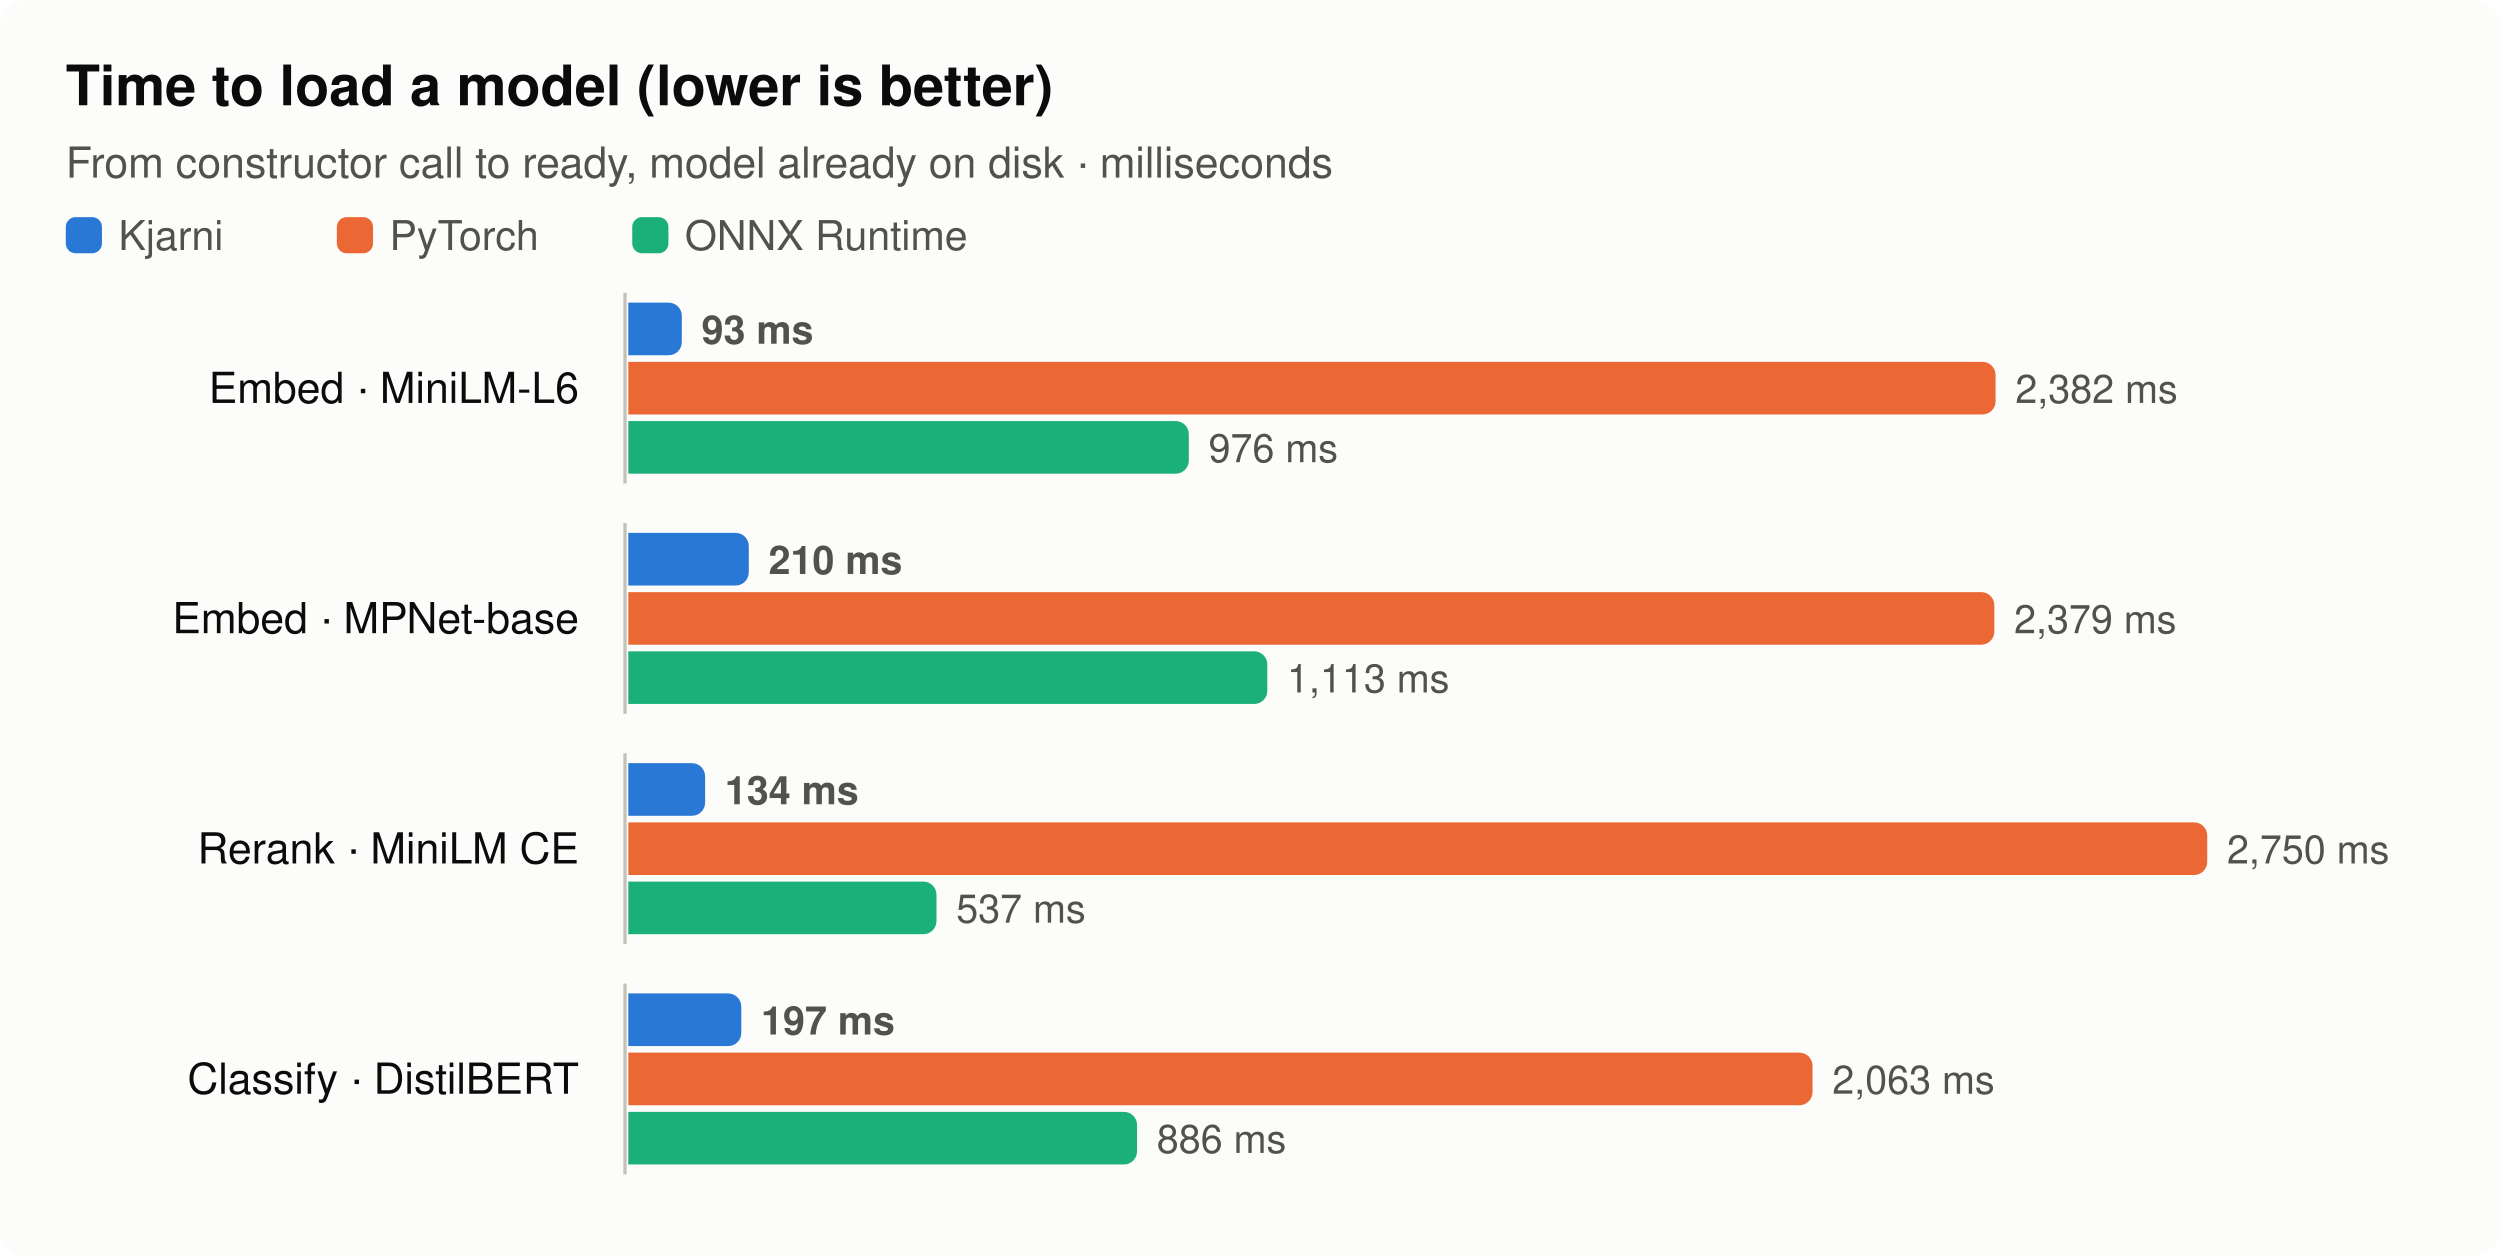
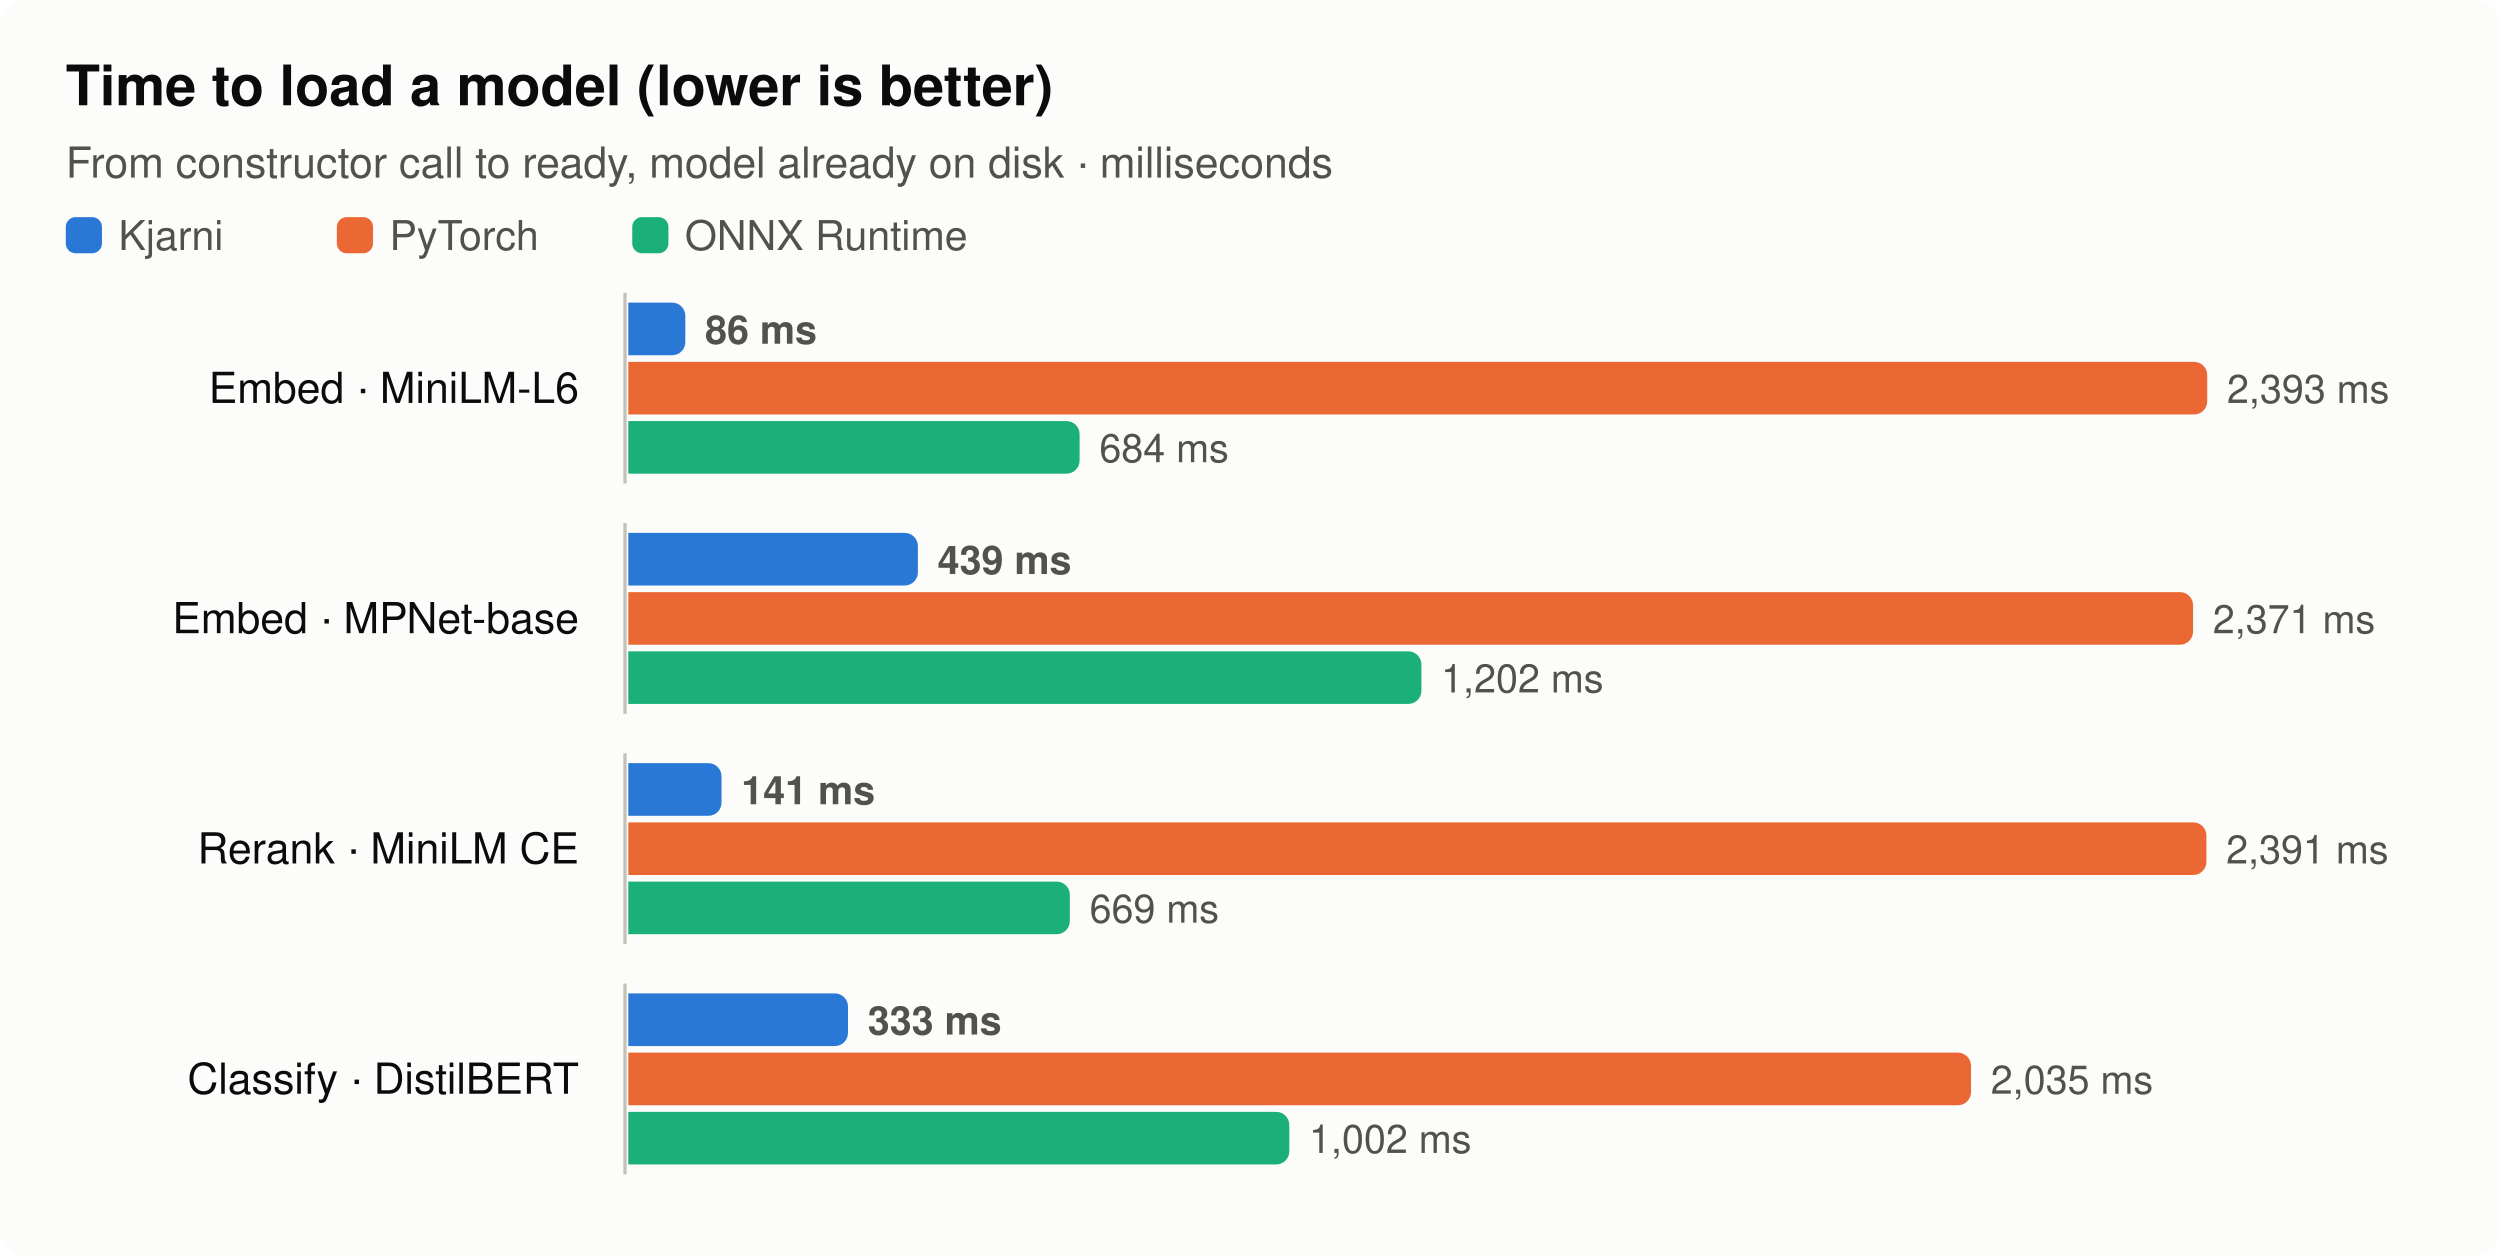
<svg xmlns="http://www.w3.org/2000/svg" width="760" height="382" viewBox="0 0 760 382" font-family="-apple-system, BlinkMacSystemFont, 'Segoe UI', Helvetica, Arial, sans-serif" role="img" aria-label="Time to load a model (lower is better)">
  <rect width="760" height="382" rx="8" fill="#fcfcfb" />
  <text x="20" y="32" font-size="17" font-weight="600" fill="#0b0b0b">Time to load a model (lower is better)</text>
  <text x="20" y="54" font-size="13" fill="#52514e">From constructor call to ready, model already on disk · milliseconds</text>
  <rect x="20" y="66" width="11" height="11" rx="3" fill="#2a78d6" />
  <text x="36" y="76" font-size="12.5" fill="#52514e">Kjarni</text>
  <rect x="102.4" y="66" width="11" height="11" rx="3" fill="#eb6834" />
  <text x="118.4" y="76" font-size="12.5" fill="#52514e">PyTorch</text>
  <rect x="192.2" y="66" width="11" height="11" rx="3" fill="#1baf7a" />
  <text x="208.2" y="76" font-size="12.5" fill="#52514e">ONNX Runtime</text>
  <text x="176" y="122.5" text-anchor="end" font-size="13" fill="#0b0b0b">Embed · MiniLM-L6</text>
  <line x1="190" y1="89" x2="190" y2="147" stroke="#c3c2b7" stroke-width="1" />
-   <path d="M191,92 h12.27 a4,4 0 0 1 4,4 v8 a4,4 0 0 1 -4,4 h-12.27 z" fill="#2a78d6" />
-   <text x="213.27" y="104.5" font-size="12" fill="#52514e" font-weight="600">93 ms</text>
-   <path d="M191,110 h411.66 a4,4 0 0 1 4,4 v8 a4,4 0 0 1 -4,4 h-411.66 z" fill="#eb6834" />
-   <text x="612.66" y="122.5" font-size="12" fill="#52514e">2,382 ms</text>
-   <path d="M191,128 h166.396 a4,4 0 0 1 4,4 v8 a4,4 0 0 1 -4,4 h-166.396 z" fill="#1baf7a" />
-   <text x="367.396" y="140.5" font-size="12" fill="#52514e">976 ms</text>
+   <path d="M191,92 h13.337 a4,4 0 0 1 4,4 v8 a4,4 0 0 1 -4,4 h-13.337 z" fill="#2a78d6" />
+   <text x="214.337" y="104.5" font-size="12" fill="#52514e" font-weight="600">86 ms</text>
+   <path d="M191,110 h476.0 a4,4 0 0 1 4,4 v8 a4,4 0 0 1 -4,4 h-476.0 z" fill="#eb6834" />
+   <text x="677.0" y="122.5" font-size="12" fill="#52514e">2,393 ms</text>
+   <path d="M191,128 h133.199 a4,4 0 0 1 4,4 v8 a4,4 0 0 1 -4,4 h-133.199 z" fill="#1baf7a" />
+   <text x="334.199" y="140.5" font-size="12" fill="#52514e">684 ms</text>
  <text x="176" y="192.5" text-anchor="end" font-size="13" fill="#0b0b0b">Embed · MPNet-base</text>
  <line x1="190" y1="159" x2="190" y2="217" stroke="#c3c2b7" stroke-width="1" />
-   <path d="M191,162 h32.632 a4,4 0 0 1 4,4 v8 a4,4 0 0 1 -4,4 h-32.632 z" fill="#2a78d6" />
-   <text x="233.632" y="174.5" font-size="12" fill="#52514e" font-weight="600">210 ms</text>
-   <path d="M191,180 h411.279 a4,4 0 0 1 4,4 v8 a4,4 0 0 1 -4,4 h-411.279 z" fill="#eb6834" />
-   <text x="612.279" y="192.5" font-size="12" fill="#52514e">2,379 ms</text>
-   <path d="M191,198 h190.263 a4,4 0 0 1 4,4 v8 a4,4 0 0 1 -4,4 h-190.263 z" fill="#1baf7a" />
-   <text x="391.263" y="210.5" font-size="12" fill="#52514e">1,113 ms</text>
+   <path d="M191,162 h84.037 a4,4 0 0 1 4,4 v8 a4,4 0 0 1 -4,4 h-84.037 z" fill="#2a78d6" />
+   <text x="285.037" y="174.5" font-size="12" fill="#52514e" font-weight="600">439 ms</text>
+   <path d="M191,180 h471.691 a4,4 0 0 1 4,4 v8 a4,4 0 0 1 -4,4 h-471.691 z" fill="#eb6834" />
+   <text x="672.691" y="192.5" font-size="12" fill="#52514e">2,371 ms</text>
+   <path d="M191,198 h237.104 a4,4 0 0 1 4,4 v8 a4,4 0 0 1 -4,4 h-237.104 z" fill="#1baf7a" />
+   <text x="438.104" y="210.5" font-size="12" fill="#52514e">1,202 ms</text>
  <text x="176" y="262.5" text-anchor="end" font-size="13" fill="#0b0b0b">Rerank · MiniLM CE</text>
  <line x1="190" y1="229" x2="190" y2="287" stroke="#c3c2b7" stroke-width="1" />
-   <path d="M191,232 h19.356 a4,4 0 0 1 4,4 v8 a4,4 0 0 1 -4,4 h-19.356 z" fill="#2a78d6" />
-   <text x="220.356" y="244.5" font-size="12" fill="#52514e" font-weight="600">134 ms</text>
-   <path d="M191,250 h476.0 a4,4 0 0 1 4,4 v8 a4,4 0 0 1 -4,4 h-476.0 z" fill="#eb6834" />
-   <text x="677.0" y="262.5" font-size="12" fill="#52514e">2,750 ms</text>
-   <path d="M191,268 h89.693 a4,4 0 0 1 4,4 v8 a4,4 0 0 1 -4,4 h-89.693 z" fill="#1baf7a" />
-   <text x="290.693" y="280.5" font-size="12" fill="#52514e">537 ms</text>
+   <path d="M191,232 h24.342 a4,4 0 0 1 4,4 v8 a4,4 0 0 1 -4,4 h-24.342 z" fill="#2a78d6" />
+   <text x="225.342" y="244.5" font-size="12" fill="#52514e" font-weight="600">141 ms</text>
+   <path d="M191,250 h475.751 a4,4 0 0 1 4,4 v8 a4,4 0 0 1 -4,4 h-475.751 z" fill="#eb6834" />
+   <text x="676.751" y="262.5" font-size="12" fill="#52514e">2,391 ms</text>
+   <path d="M191,268 h130.225 a4,4 0 0 1 4,4 v8 a4,4 0 0 1 -4,4 h-130.225 z" fill="#1baf7a" />
+   <text x="331.225" y="280.5" font-size="12" fill="#52514e">669 ms</text>
  <text x="176" y="332.5" text-anchor="end" font-size="13" fill="#0b0b0b">Classify · DistilBERT</text>
  <line x1="190" y1="299" x2="190" y2="357" stroke="#c3c2b7" stroke-width="1" />
-   <path d="M191,302 h30.355 a4,4 0 0 1 4,4 v8 a4,4 0 0 1 -4,4 h-30.355 z" fill="#2a78d6" />
-   <text x="231.355" y="314.5" font-size="12" fill="#52514e" font-weight="600">197 ms</text>
-   <path d="M191,320 h356.012 a4,4 0 0 1 4,4 v8 a4,4 0 0 1 -4,4 h-356.012 z" fill="#eb6834" />
-   <text x="557.012" y="332.5" font-size="12" fill="#52514e">2,063 ms</text>
-   <path d="M191,338 h150.666 a4,4 0 0 1 4,4 v8 a4,4 0 0 1 -4,4 h-150.666 z" fill="#1baf7a" />
-   <text x="351.666" y="350.5" font-size="12" fill="#52514e">886 ms</text>
+   <path d="M191,302 h62.796 a4,4 0 0 1 4,4 v8 a4,4 0 0 1 -4,4 h-62.796 z" fill="#2a78d6" />
+   <text x="263.796" y="314.5" font-size="12" fill="#52514e" font-weight="600">333 ms</text>
+   <path d="M191,320 h404.186 a4,4 0 0 1 4,4 v8 a4,4 0 0 1 -4,4 h-404.186 z" fill="#eb6834" />
+   <text x="605.186" y="332.5" font-size="12" fill="#52514e">2,035 ms</text>
+   <path d="M191,338 h196.948 a4,4 0 0 1 4,4 v8 a4,4 0 0 1 -4,4 h-196.948 z" fill="#1baf7a" />
+   <text x="397.948" y="350.5" font-size="12" fill="#52514e">1,002 ms</text>
</svg>
